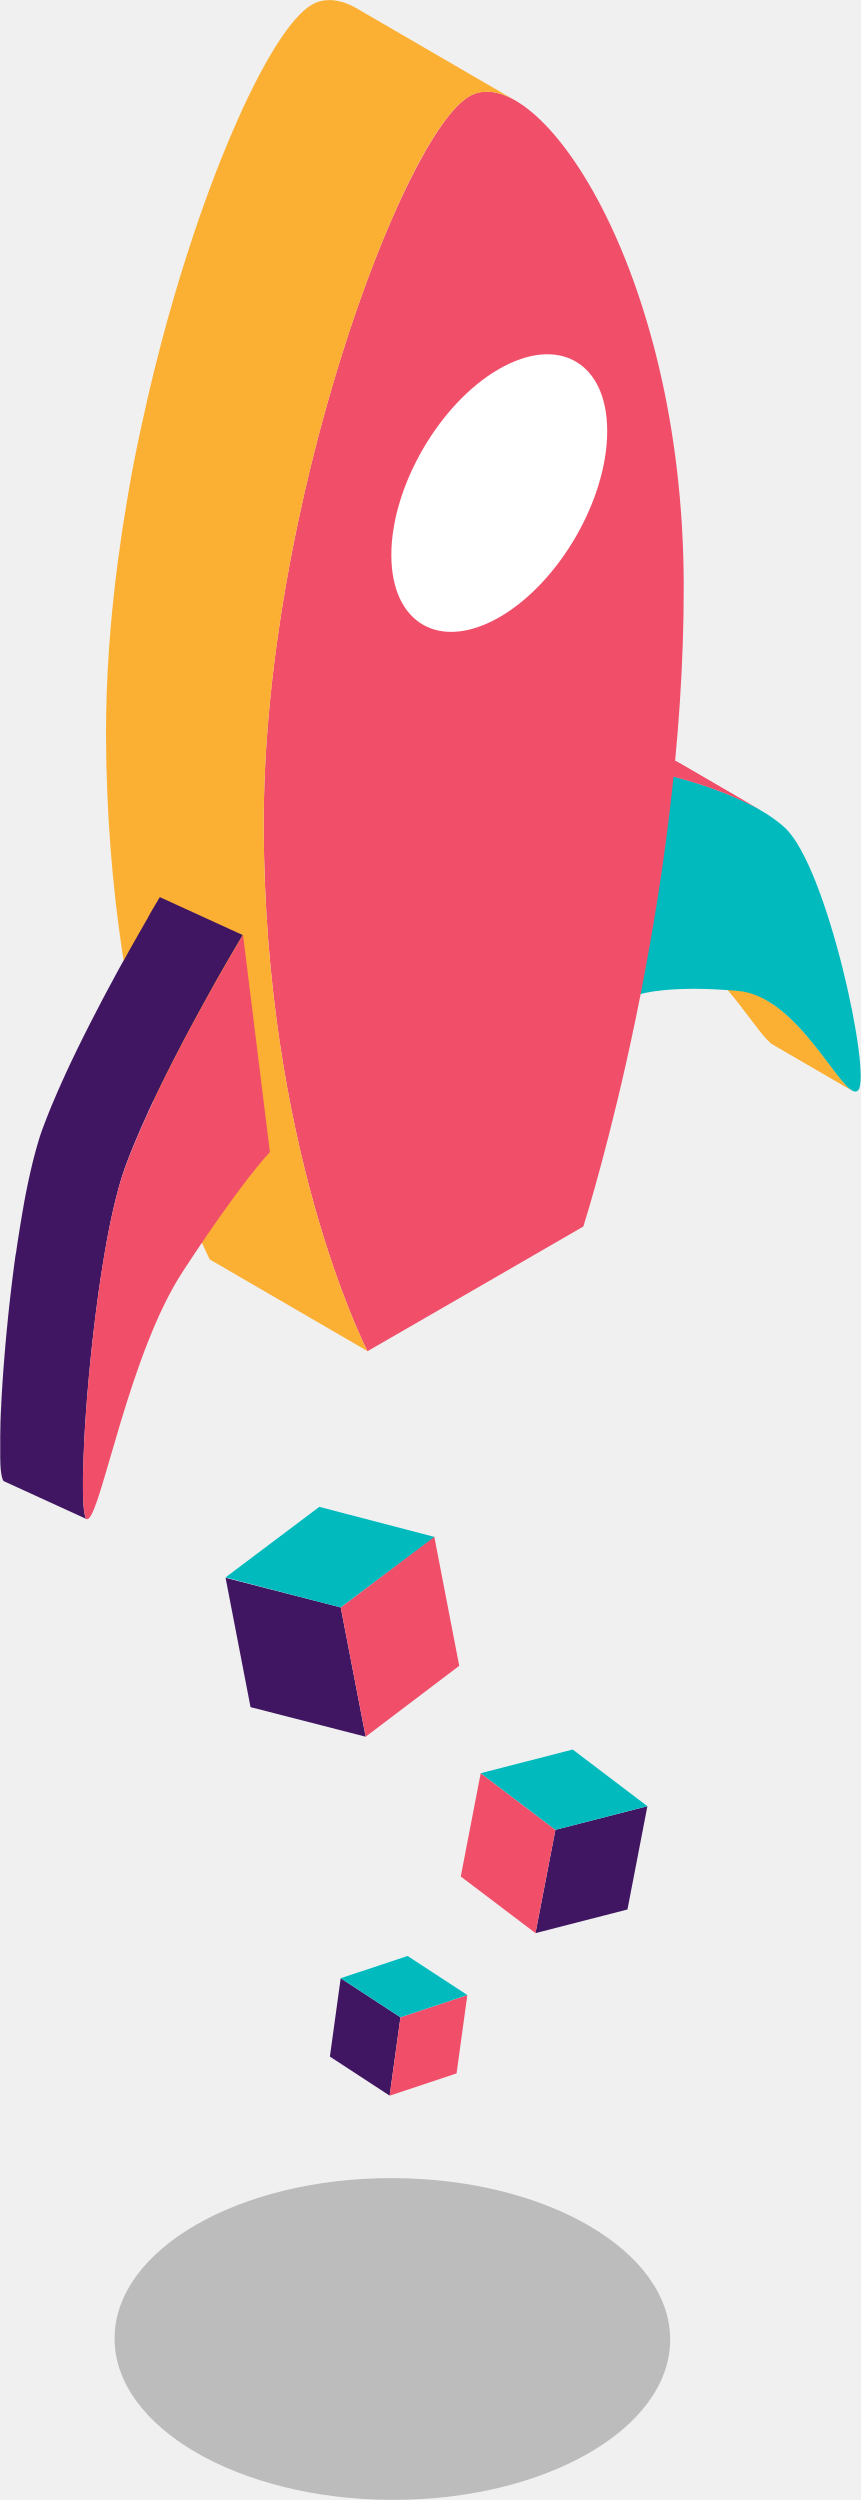
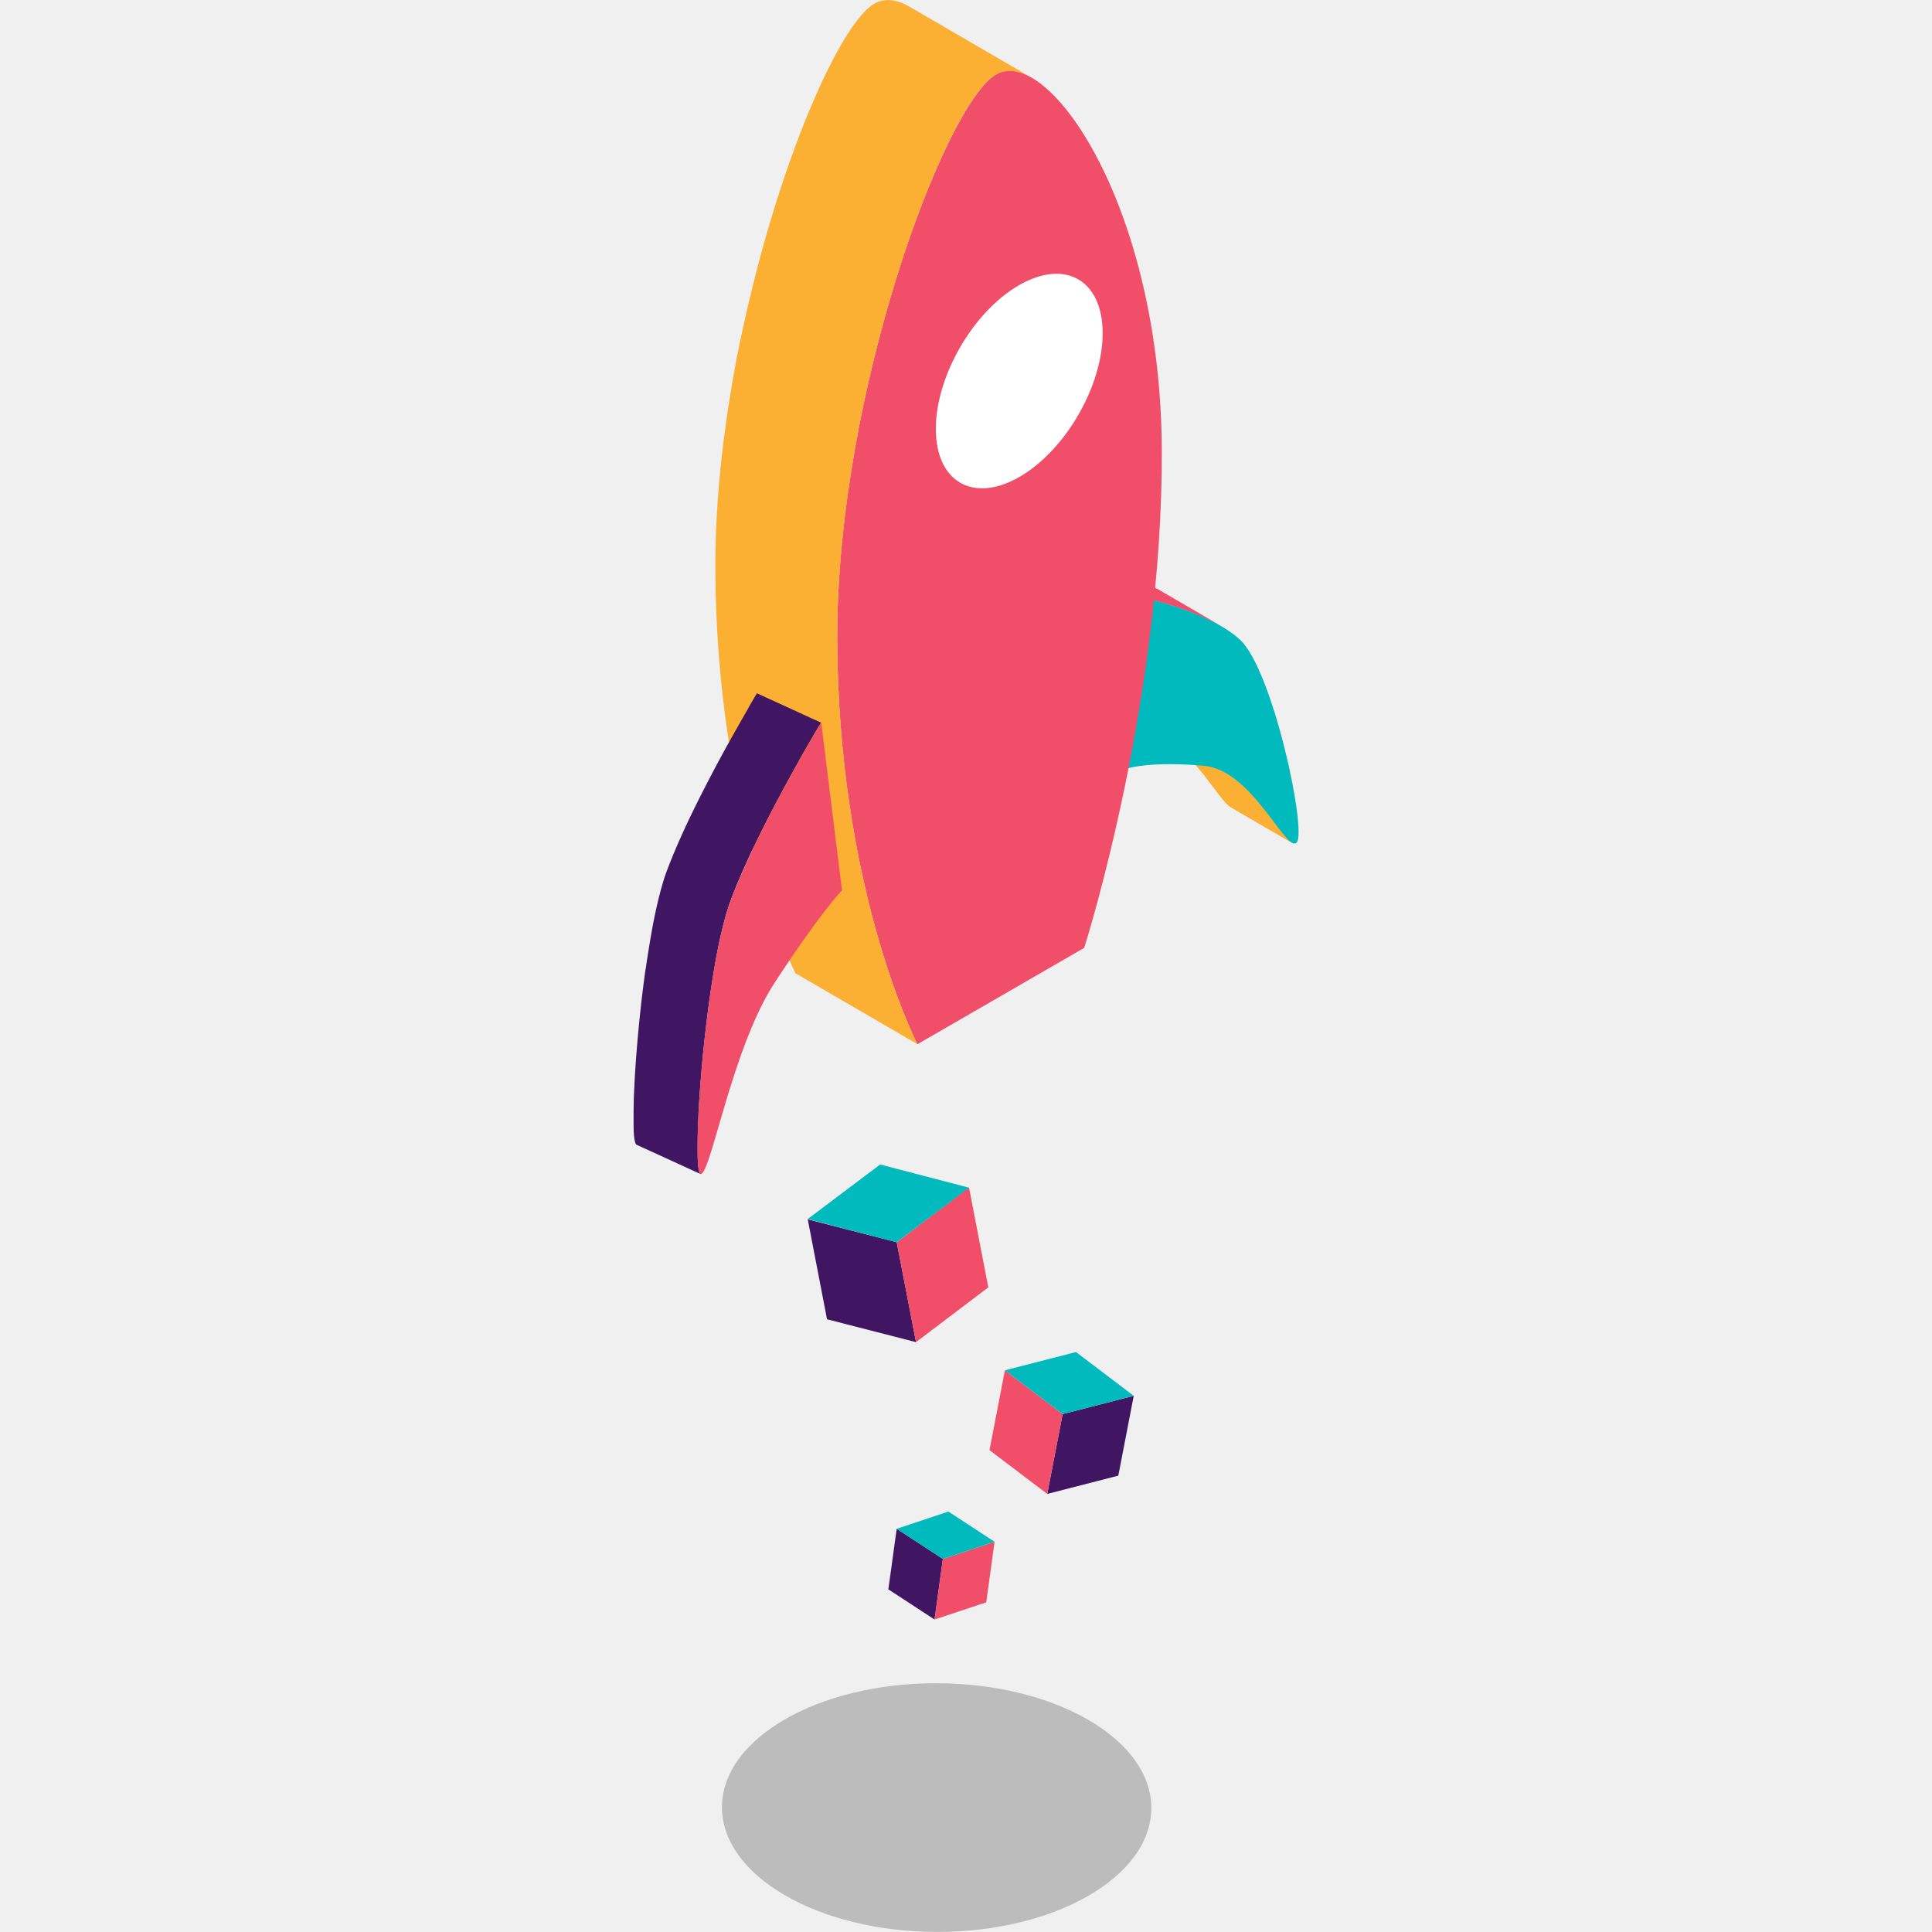
- <svg xmlns="http://www.w3.org/2000/svg" viewBox="0 0 576.69 1675.02">
+ <svg xmlns="http://www.w3.org/2000/svg" width="54px" height="54px" viewBox="0 0 576.69 1675.02">
  <defs>
    <style>.cls-1{fill:#fbb034;}.cls-2{fill:#f04e69;}.cls-3{fill:#401663;}.cls-4{fill:#00babe;}.cls-5{clip-path:url(#clip-path);}.cls-6{clip-path:url(#clip-path-2);}.cls-7{opacity:0.25;}.cls-8{fill:#231f20;}.cls-9{fill:#fff;}</style>
    <clipPath id="clip-path">
      <path class="cls-1" d="M570.84,730.62,518,699.92c-9.93-5.77-29.84-44.44-56.91-60.18l52.82,30.7C541,686.17,560.91,724.85,570.84,730.62Z" />
    </clipPath>
    <clipPath id="clip-path-2">
      <path class="cls-2" d="M456.52,512l52.82,30.7c-31.15-18.1-75.09-26.45-77.82-27l-52.83-30.7C381.43,485.58,425.36,493.93,456.52,512Z" />
    </clipPath>
  </defs>
  <g id="Layer_2" data-name="Layer 2">
    <g id="ARTWORK">
      <g id="rocket">
        <polygon class="cls-3" points="228.29 1076.97 245 1163.61 167.86 1143.79 151.14 1057.16 228.29 1076.97" />
        <polygon class="cls-2" points="228.29 1076.97 290.95 1029.46 307.68 1116.11 245 1163.61 228.29 1076.97" />
        <polygon class="cls-4" points="151.09 1056.89 213.94 1009.6 291 1029.73 228.16 1077 151.09 1056.89" />
        <polygon class="cls-3" points="268.31 1351.61 261.07 1404.11 221.03 1377.93 228.26 1325.43 268.31 1351.61" />
        <polygon class="cls-2" points="268.31 1351.61 313.12 1336.69 305.9 1389.2 261.07 1404.11 268.31 1351.61" />
        <polygon class="cls-4" points="228.26 1325.43 273.08 1310.51 313.12 1336.69 268.31 1351.61 228.26 1325.43" />
        <polygon class="cls-3" points="372.13 1226 358.79 1295.21 420.4 1279.37 433.76 1210.17 372.13 1226" />
        <polygon class="cls-2" points="372.13 1226 322.08 1188.05 308.72 1257.26 358.79 1295.21 372.13 1226" />
        <polygon class="cls-4" points="433.76 1210.17 383.7 1172.2 322.08 1188.05 372.13 1226 433.76 1210.17" />
        <path class="cls-1" d="M570.84,730.62,518,699.92c-9.93-5.77-29.84-44.44-56.91-60.18l52.82,30.7C541,686.17,560.91,724.85,570.84,730.62Z" />
        <g class="cls-5">
          <path class="cls-1" d="M570.84,730.62,518,699.92c-9.93-5.77-29.84-44.44-56.91-60.18l52.82,30.7c27.08,15.73,47,54.41,56.91,60.18" />
        </g>
        <path class="cls-4" d="M431.52,515.76c3.27.62,65.43,12.43,94.23,38.73,28.54,26,58.26,165.77,49.32,175.89a3.2,3.2,0,0,1-.76.64c-9.75,5.63-38.61-63.38-79.55-67.07-45.93-4.12-65.2,1.93-66.22,2.25Z" />
        <path class="cls-2" d="M456.52,512l52.82,30.7c-31.15-18.1-75.09-26.45-77.82-27l-52.83-30.7C381.43,485.58,425.36,493.93,456.52,512Z" />
        <g class="cls-6">
          <path class="cls-2" d="M431.52,515.76l-52.83-30.7c1.37.26,13.06,2.48,28.29,6.9l52.83,30.7c-15.24-4.42-26.92-6.64-28.29-6.9" />
          <path class="cls-2" d="M459.81,522.66,407,492a281,281,0,0,1,29.61,10.31L489.42,533a282.61,282.61,0,0,0-29.61-10.31" />
          <path class="cls-2" d="M489.42,533l-52.83-30.7a175.88,175.88,0,0,1,18.27,8.82l52.83,30.7A174.84,174.84,0,0,0,489.42,533" />
          <path class="cls-2" d="M507.69,541.79l-52.83-30.7,1.66.94,52.82,30.7-1.65-.94" />
        </g>
        <polygon class="cls-4" points="428.54 666.2 375.72 635.5 378.69 485.06 431.52 515.76 428.54 666.2" />
        <g class="cls-7">
          <ellipse class="cls-8" cx="262.9" cy="1567.22" rx="107.8" ry="186.12" transform="translate(-1305.06 1825.67) rotate(-89.84)" />
        </g>
        <path class="cls-2" d="M314.54,64.44c44.66-25.78,143,113.92,143.56,326.9s-63.86,419.55-67.25,430.42L316.05,865l-69.86,40.33c-3.45-6.92-68.89-138.49-69.49-351.47S269.87,90.23,314.54,64.44Z" />
        <path class="cls-1" d="M176.85,537.67q.09-5.16.26-10.33c0-.88,0-1.75.08-2.63q.23-6.32.55-12.65c0-1,.11-2,.16-3,.19-3.39.39-6.78.62-10.18.07-1.16.15-2.32.23-3.49q.45-6.37,1-12.77c0-.42.08-.83.11-1.25q.51-5.85,1.08-11.7c.12-1.22.24-2.43.37-3.64.37-3.61.75-7.22,1.16-10.82.09-.74.16-1.48.25-2.21q.74-6.39,1.56-12.78l.3-2.29q1.37-10.44,2.93-20.82c.11-.74.22-1.49.34-2.23q1.6-10.55,3.41-21l.24-1.41q1.92-11.07,4-22c0-.28.11-.55.16-.83Q197.74,359,200,348.5c.16-.77.33-1.53.49-2.29q1.77-8.22,3.62-16.33l.48-2.06q1.92-8.29,3.92-16.48c.11-.46.23-.92.34-1.37q2.1-8.5,4.28-16.87a2.68,2.68,0,0,0,.07-.27q2.21-8.4,4.48-16.61c.1-.35.19-.7.29-1,1.19-4.29,2.41-8.54,3.63-12.75l.81-2.8c1.23-4.19,2.46-8.35,3.72-12.45.12-.41.25-.82.38-1.23q1.76-5.76,3.55-11.39l.78-2.45q1.89-5.93,3.82-11.71c.3-.92.6-1.82.91-2.72q1.2-3.6,2.42-7.14c.35-1,.71-2.06,1.06-3.08.9-2.6,1.81-5.17,2.71-7.71.22-.61.43-1.23.65-1.83q1.68-4.68,3.36-9.23c.29-.79.59-1.57.88-2.36.85-2.27,1.7-4.53,2.55-6.76.41-1.06.81-2.12,1.22-3.17.54-1.4,1.08-2.79,1.63-4.18.44-1.13.89-2.27,1.34-3.39.54-1.37,1.09-2.73,1.63-4.08l1.35-3.31c.55-1.34,1.09-2.65,1.64-4l1.33-3.19c.55-1.31,1.11-2.6,1.66-3.89.46-1.06.91-2.13,1.37-3.18l1-2.26c.57-1.3,1.14-2.59,1.71-3.86q.52-1.18,1-2.34l1.66-3.65c.35-.75.69-1.5,1-2.24.59-1.27,1.18-2.51,1.77-3.75.3-.64.6-1.28.9-1.9s.55-1.13.82-1.7c.94-1.93,1.87-3.83,2.8-5.68.34-.67.67-1.34,1-2,1-2,2-4,3-5.86l.45-.87q1.5-2.84,3-5.53l.74-1.31c.74-1.33,1.48-2.64,2.22-3.91.43-.75.86-1.46,1.28-2.18s.95-1.61,1.42-2.38.86-1.4,1.28-2.1l1.39-2.23c.61-.95,1.21-1.88,1.81-2.79.19-.29.38-.6.58-.88.8-1.21,1.59-2.37,2.38-3.49l.56-.79c.6-.84,1.19-1.67,1.78-2.46l.79-1c.53-.7,1-1.38,1.57-2,.25-.31.49-.62.74-.92.59-.74,1.19-1.45,1.78-2.14.14-.17.29-.36.44-.53.73-.83,1.44-1.62,2.15-2.37.19-.2.38-.38.56-.58.52-.53,1-1.05,1.55-1.54l.81-.76c.45-.42.89-.81,1.34-1.19q.39-.34.78-.66c.47-.38.93-.74,1.39-1.08.22-.16.44-.33.66-.48.67-.47,1.33-.9,2-1.28s1.22-.66,1.85-.95l.41-.18a24.51,24.51,0,0,1,2.71-1l.06,0a22.92,22.92,0,0,1,2.64-.57c.18,0,.36-.07.55-.09a23.18,23.18,0,0,1,2.37-.22h.3c.72,0,1.46,0,2.19,0l.62,0c.93.07,1.88.19,2.83.35l.41.08a35.45,35.45,0,0,1,3.46.84l.81.26,1.26.42.91.35,1.22.48.65.29q.94.4,1.89.87l.82.41c.62.31,1.24.65,1.87,1l1,.53L239.69,6l-.47-.27-.5-.27c-.62-.35-1.25-.68-1.86-1L236,4c-.63-.31-1.26-.59-1.88-.87-.16-.07-.32-.15-.48-.21l-.18-.08c-.41-.17-.82-.32-1.23-.48s-.6-.24-.9-.34-.85-.29-1.27-.43c-.25-.08-.49-.17-.74-.24l-.06,0a32.7,32.7,0,0,0-3.46-.83,2.44,2.44,0,0,0-.26-.06l-.14,0c-1-.17-1.9-.28-2.84-.36l-.27,0H222c-.73,0-1.46,0-2.18,0h-.31a23.18,23.18,0,0,0-2.37.22,1.9,1.9,0,0,0-.25,0c-.1,0-.2,0-.3.06a23.41,23.41,0,0,0-2.64.58h0l0,0a21.88,21.88,0,0,0-2.7,1,1.84,1.84,0,0,0-.25.09l-.17.08c-.62.29-1.24.6-1.85,1s-1.31.8-2,1.27c-.22.15-.44.33-.66.49-.46.34-.92.69-1.39,1.07-.26.21-.52.44-.78.66-.44.38-.89.78-1.34,1.2-.27.24-.54.5-.81.76l-.49.45c-.35.35-.7.73-1.06,1.09-.18.19-.37.37-.55.57-.68.72-1.36,1.46-2.05,2.25l-.11.13-.43.51c-.6.69-1.19,1.41-1.79,2.15l-.73.91-.74.94c-.28.36-.56.74-.84,1.11s-.52.68-.78,1c-.6.8-1.19,1.62-1.79,2.47l-.56.78-.13.18c-.75,1.07-1.5,2.18-2.26,3.32l-.55.85c-.5.75-1,1.5-1.49,2.28l-.34.54-1.37,2.21c-.44.7-.87,1.39-1.31,2.12l-1.4,2.35c-.33.57-.66,1.11-1,1.7-.1.16-.19.34-.29.5-.73,1.27-1.47,2.58-2.22,3.91-.24.44-.49.87-.74,1.32q-1.49,2.68-3,5.51a1.62,1.62,0,0,0-.1.18l-.38.73c-1,1.89-2,3.84-3,5.82l-1,2c-.93,1.85-1.87,3.74-2.8,5.68-.19.38-.37.73-.55,1.11l-.26.56-.93,1.94-1.75,3.72-1,2.23q-.84,1.82-1.68,3.69c-.34.76-.69,1.52-1,2.29-.58,1.28-1.15,2.58-1.72,3.88-.33.76-.66,1.51-1,2.27l-.39.91c-.32.74-.64,1.51-1,2.26-.55,1.29-1.1,2.57-1.65,3.88l-1.35,3.23c-.54,1.31-1.09,2.62-1.63,3.94q-.67,1.65-1.35,3.33c-.54,1.34-1.08,2.68-1.62,4-.45,1.14-.91,2.29-1.36,3.44-.54,1.37-1.08,2.75-1.62,4.15-.22.57-.44,1.13-.66,1.71s-.37,1-.55,1.46q-1.29,3.35-2.56,6.77c-.29.79-.59,1.56-.88,2.36q-1.68,4.55-3.35,9.21c-.23.62-.45,1.25-.67,1.87-.9,2.54-1.8,5.11-2.7,7.69l-1.05,3.06c-.82,2.36-1.62,4.75-2.43,7.15l-.65,1.91c-.09.27-.17.55-.26.81q-1.92,5.79-3.82,11.7c-.26.83-.52,1.66-.79,2.49q-1.78,5.63-3.54,11.35c-.13.42-.26.83-.38,1.24q-1.87,6.16-3.72,12.46l-.81,2.8q-1.83,6.32-3.63,12.74l-.09.32c-.07.24-.13.49-.2.73q-2.28,8.23-4.49,16.64a2.25,2.25,0,0,1-.05.22c-1.46,5.58-2.89,11.23-4.3,16.91l-.33,1.33c-1.34,5.46-2.65,11-3.93,16.52-.15.67-.31,1.34-.46,2q-1.86,8.11-3.63,16.34c-.1.47-.21.94-.31,1.42l-.18.87Q92.09,297.58,90,308.2c0,.26-.11.53-.16.8q-2.12,11-4,22l-.24,1.42q-1.8,10.47-3.41,21c-.12.75-.23,1.49-.34,2.23q-1.56,10.4-2.93,20.82c0,.39-.11.77-.16,1.16s-.09.76-.14,1.14c-.54,4.25-1.07,8.51-1.56,12.77l-.24,2.2q-.61,5.42-1.17,10.83c-.12,1.22-.25,2.44-.37,3.65q-.57,5.85-1.08,11.69c0,.42-.07.84-.11,1.25q-.54,6.4-1,12.79c-.08,1.15-.15,2.3-.23,3.45-.23,3.41-.43,6.81-.62,10.21,0,1-.11,2-.16,3q-.33,6.34-.55,12.66c0,.87-.05,1.75-.08,2.62q-.17,5.19-.26,10.33c0,1.18,0,2.35-.06,3.52-.06,4.22-.1,8.43-.09,12.62.61,213,66.05,344.55,69.49,351.48l105.65,61.39c-3.45-6.92-68.89-138.49-69.49-351.47,0-4.19,0-8.41.09-12.63Q176.81,539.42,176.85,537.67Z" />
        <path class="cls-9" d="M334.27,247.28c39.94-23.06,72.43-4.54,72.56,41.33s-32.15,101.78-72.09,124.84S262.33,418,262.2,372.11,294.35,270.33,334.27,247.28Z" />
        <path class="cls-3" d="M57.41,1016.87c0-.09-.09-.21-.13-.32a5.36,5.36,0,0,1-.2-.57c0-.13-.08-.28-.12-.43s-.12-.47-.18-.73-.08-.34-.11-.52-.11-.6-.16-.92l-.09-.58c-.06-.37-.11-.77-.15-1.18,0-.19-.05-.36-.07-.56-.07-.62-.13-1.27-.19-2,0-.06,0-.12,0-.18,0-.64-.1-1.32-.14-2,0-.27,0-.56,0-.84,0-.52-.06-1-.08-1.6,0-.33,0-.66,0-1,0-.54,0-1.09-.05-1.65l0-1.13c0-.56,0-1.15,0-1.74,0-.4,0-.79,0-1.2,0-.62,0-1.26,0-1.9v-1.22c0-.72,0-1.46,0-2.21v-1.08c0-1.12,0-2.27,0-3.45,0-.17,0-.36,0-.53,0-1,0-2,.06-3.08,0-.46,0-.93,0-1.39,0-.8,0-1.6.07-2.43,0-.49,0-1,.05-1.5l.09-2.62.06-1.57c0-.91.08-1.84.12-2.77l.06-1.54c0-1.06.1-2.13.16-3.21L56.4,966c.07-1.48.15-3,.24-4.49,0-.39,0-.79.07-1.19.06-1.14.13-2.29.2-3.46,0-.58.07-1.17.11-1.76.06-1,.13-2,.19-3,0-.63.09-1.26.13-1.89l.21-3.09c.05-.62.09-1.23.13-1.85.09-1.17.17-2.35.26-3.54,0-.49.08-1,.11-1.47.13-1.67.26-3.35.4-5l.09-1.12c.11-1.34.22-2.67.34-4,0-.64.11-1.29.16-1.94.1-1.1.19-2.2.29-3.31.06-.68.13-1.37.19-2.06.1-1.12.21-2.25.31-3.39l.18-1.93.36-3.71c.06-.57.11-1.13.17-1.7l.54-5.32.09-.88c.16-1.51.32-3,.49-4.54.06-.61.13-1.22.2-1.84.13-1.2.26-2.4.4-3.61l.21-1.8c.22-1.94.44-3.89.68-5.83l.09-.77c.25-2.15.52-4.29.79-6.43l.21-1.63q.36-2.88.74-5.75c0-.27.07-.55.11-.83.28-2.13.58-4.25.87-6.37.08-.53.15-1,.22-1.58q.41-2.82.82-5.63l.12-.85q.47-3.14.95-6.24l.24-1.51q.42-2.73.87-5.43l.15-.91q.49-3,1-6c.08-.48.17-1,.25-1.43.34-1.93.68-3.85,1-5.74,0-.18.07-.36.1-.54q.57-3,1.14-6c.1-.46.19-.93.28-1.38.39-2,.78-3.91,1.19-5.81,0-.12,0-.23.07-.35.39-1.81.78-3.57,1.17-5.32.09-.38.17-.77.26-1.15q.75-3.27,1.51-6.37l.24-1q.78-3.07,1.57-6c.1-.4.21-.79.32-1.18.27-1,.54-1.9.81-2.83.12-.43.24-.85.37-1.27.34-1.14.68-2.26,1-3.35,0-.14.1-.3.14-.45.23-.7.46-1.38.68-2.06.12-.35.23-.71.35-1,.35-1,.69-2,1-3l.51-1.35c.69-1.87,1.41-3.75,2.15-5.66.29-.76.6-1.52.9-2.29q.94-2.37,1.93-4.79l.89-2.16q1.91-4.56,3.93-9.23l.72-1.61q2.13-4.86,4.38-9.76l0-.07c1.17-2.53,2.36-5.08,3.56-7.62.36-.77.73-1.53,1.1-2.29q1.31-2.76,2.64-5.51c.4-.81.79-1.62,1.18-2.42,1.06-2.17,2.12-4.32,3.19-6.47l.54-1.1c1.26-2.52,2.53-5,3.79-7.51.41-.79.81-1.58,1.21-2.37.79-1.53,1.57-3.06,2.36-4.57.45-.89.91-1.77,1.37-2.64l2.27-4.36,1.32-2.5,2.47-4.66,1.06-2c1.16-2.17,2.32-4.33,3.46-6.44l.37-.68q1.54-2.85,3.06-5.6l1.1-2q1.13-2,2.21-4l1.24-2.23,2-3.65,1.16-2.07c.69-1.24,1.37-2.44,2-3.63l1.07-1.9.49-.86,1.91-3.36.51-.89,2.16-3.78c.08-.15.16-.29.25-.43l1.83-3.19.43-.74q1.95-3.37,3.59-6.17c.12-.22.25-.43.37-.63.45-.78.89-1.52,1.3-2.22l.21-.37,1.29-2.18.31-.52.88-1.48.2-.34.86-1.45.1-.17.55-.92.14-.22.33-.57-55.55-25.42-.34.57c0,.07-.08.14-.13.22l-.56.93-.1.16-.86,1.45-.2.34-.88,1.48-.3.52c-.41.68-.83,1.4-1.29,2.19a3.28,3.28,0,0,0-.22.37c-.41.69-.85,1.43-1.3,2.21-.12.21-.24.42-.37.63L99,615.08l-.06.09c-.56,1-1.16,2-1.77,3.06l-.52.9-1.7,3c-.12.22-.24.42-.37.64-.68,1.2-1.4,2.44-2.13,3.72l-.51.91q-.91,1.59-1.86,3.27l-.56,1-.31.53-.67,1.19-2.13,3.79c-.37.66-.75,1.33-1.12,2-.68,1.2-1.36,2.43-2,3.67L82,645l-2.21,4-1.11,2c-1,1.84-2,3.7-3,5.6l-.37.68q-1.72,3.18-3.47,6.44l-1.06,2-2.47,4.66L67,672.91c-.77,1.47-1.54,2.94-2.31,4.43-.45.85-.89,1.71-1.33,2.57-.81,1.54-1.6,3.1-2.4,4.66l-.88,1.7-.29.59q-1.9,3.75-3.8,7.53l-.54,1.08c-1.07,2.17-2.14,4.33-3.21,6.51l-1.15,2.37c-.9,1.86-1.79,3.71-2.68,5.57-.35.75-.71,1.5-1.07,2.24-1.2,2.55-2.4,5.1-3.56,7.64v0l0,0q-2.25,4.92-4.38,9.77c-.24.53-.48,1.06-.71,1.59q-2,4.68-3.94,9.25c-.11.28-.24.56-.36.84l-.52,1.3q-1,2.43-1.94,4.82c-.3.76-.6,1.51-.89,2.26q-1.12,2.89-2.17,5.71l-.36.93c0,.13-.09.25-.13.38-.36,1-.7,1.94-1.05,2.95l-.3.91c-.24.73-.48,1.45-.72,2.21l0,.06c0,.13-.07.26-.11.38-.35,1.1-.69,2.22-1,3.36l-.36,1.24c-.28.94-.55,1.89-.82,2.87l-.21.75c0,.13-.07.27-.11.4q-.8,2.91-1.56,6c-.08.33-.17.66-.25,1-.51,2.06-1,4.19-1.51,6.36,0,.14-.07.28-.1.42s-.1.48-.16.71c-.39,1.75-.78,3.52-1.16,5.33,0,.12-.06.23-.08.35q-.6,2.87-1.19,5.81l-.27,1.36q-.59,3-1.15,6l-.09.53q-.52,2.85-1,5.77c0,.26-.1.52-.14.78s-.07.42-.11.62c-.34,2-.69,4-1,6,0,.27-.09.54-.14.82-.3,1.83-.59,3.68-.89,5.53-.07.48-.15,1-.22,1.44-.33,2.08-.64,4.17-1,6.27l-.12.83c-.28,1.88-.55,3.78-.82,5.68L10.41,841c-.3,2.13-.6,4.26-.88,6.41,0,.24-.06.48-.1.73Q9.06,851,8.68,854l-.21,1.64c-.27,2.14-.54,4.29-.79,6.44,0,.22-.06.44-.08.66q-.36,3-.69,5.93c0,.3-.07.59-.11.88l-.09.87-.42,3.76c-.06.57-.13,1.13-.19,1.69-.16,1.55-.33,3.09-.49,4.63l-.09.83L5,886.64c-.05.53-.1,1.06-.16,1.59L4.46,892c-.06.65-.12,1.3-.19,2-.1,1.14-.21,2.27-.31,3.41l-.18,2-.3,3.41c0,.63-.11,1.25-.16,1.87-.12,1.41-.24,2.82-.35,4.21,0,.3-.05.6-.07.9-.14,1.72-.28,3.42-.41,5.12,0,.44-.06.88-.1,1.33l-.27,3.65L2,921.63c-.08,1.07-.15,2.15-.22,3.21l-.12,1.76c-.07,1.06-.14,2.11-.2,3.16,0,.56-.07,1.13-.11,1.7-.07,1.21-.14,2.4-.21,3.59l-.06,1c-.08,1.54-.17,3.06-.24,4.55,0,.36,0,.72,0,1.08C.73,942.82.68,943.93.63,945c0,.52-.05,1-.07,1.54l-.12,2.79-.06,1.52c0,.91-.06,1.82-.09,2.71l0,.92c0,.17,0,.33,0,.5,0,.86,0,1.7-.07,2.54,0,.43,0,.86,0,1.27,0,1.07-.05,2.12-.07,3.15,0,.16,0,.33,0,.49,0,1.18,0,2.33,0,3.45v1c0,.77,0,1.53,0,2.27v1.18c0,.65,0,1.29,0,1.92,0,.41,0,.81,0,1.2,0,.59,0,1.18,0,1.74l0,1.13c0,.57,0,1.12.05,1.66,0,.33,0,.66,0,1,0,.57.05,1.11.08,1.65,0,.26,0,.54,0,.79,0,.71.09,1.39.14,2a1,1,0,0,1,0,.17c.06.7.12,1.35.19,2,0,.19,0,.36.07.54q.08.63.15,1.2L1,988c.05.32.11.63.16.92s.07.35.11.52.12.5.18.73.08.3.12.43.13.4.2.57.09.23.13.32a2.44,2.44,0,0,0,.25.43,1.22,1.22,0,0,0,.12.19,1,1,0,0,0,.39.34l55.56,25.42a1.12,1.12,0,0,1-.4-.34s-.08-.13-.12-.19A4.14,4.14,0,0,1,57.41,1016.87Z" />
        <path class="cls-2" d="M162.84,626.49l18,145.46c-.92.94-18.49,18.92-58.48,80.15-35.65,54.59-54,158.92-63.13,165.47a1.64,1.64,0,0,1-.74.32c-8.9,1.09,2.91-174.42,25.36-235.75C106.54,720.23,160,631.18,162.84,626.49Z" />
      </g>
    </g>
  </g>
</svg>
